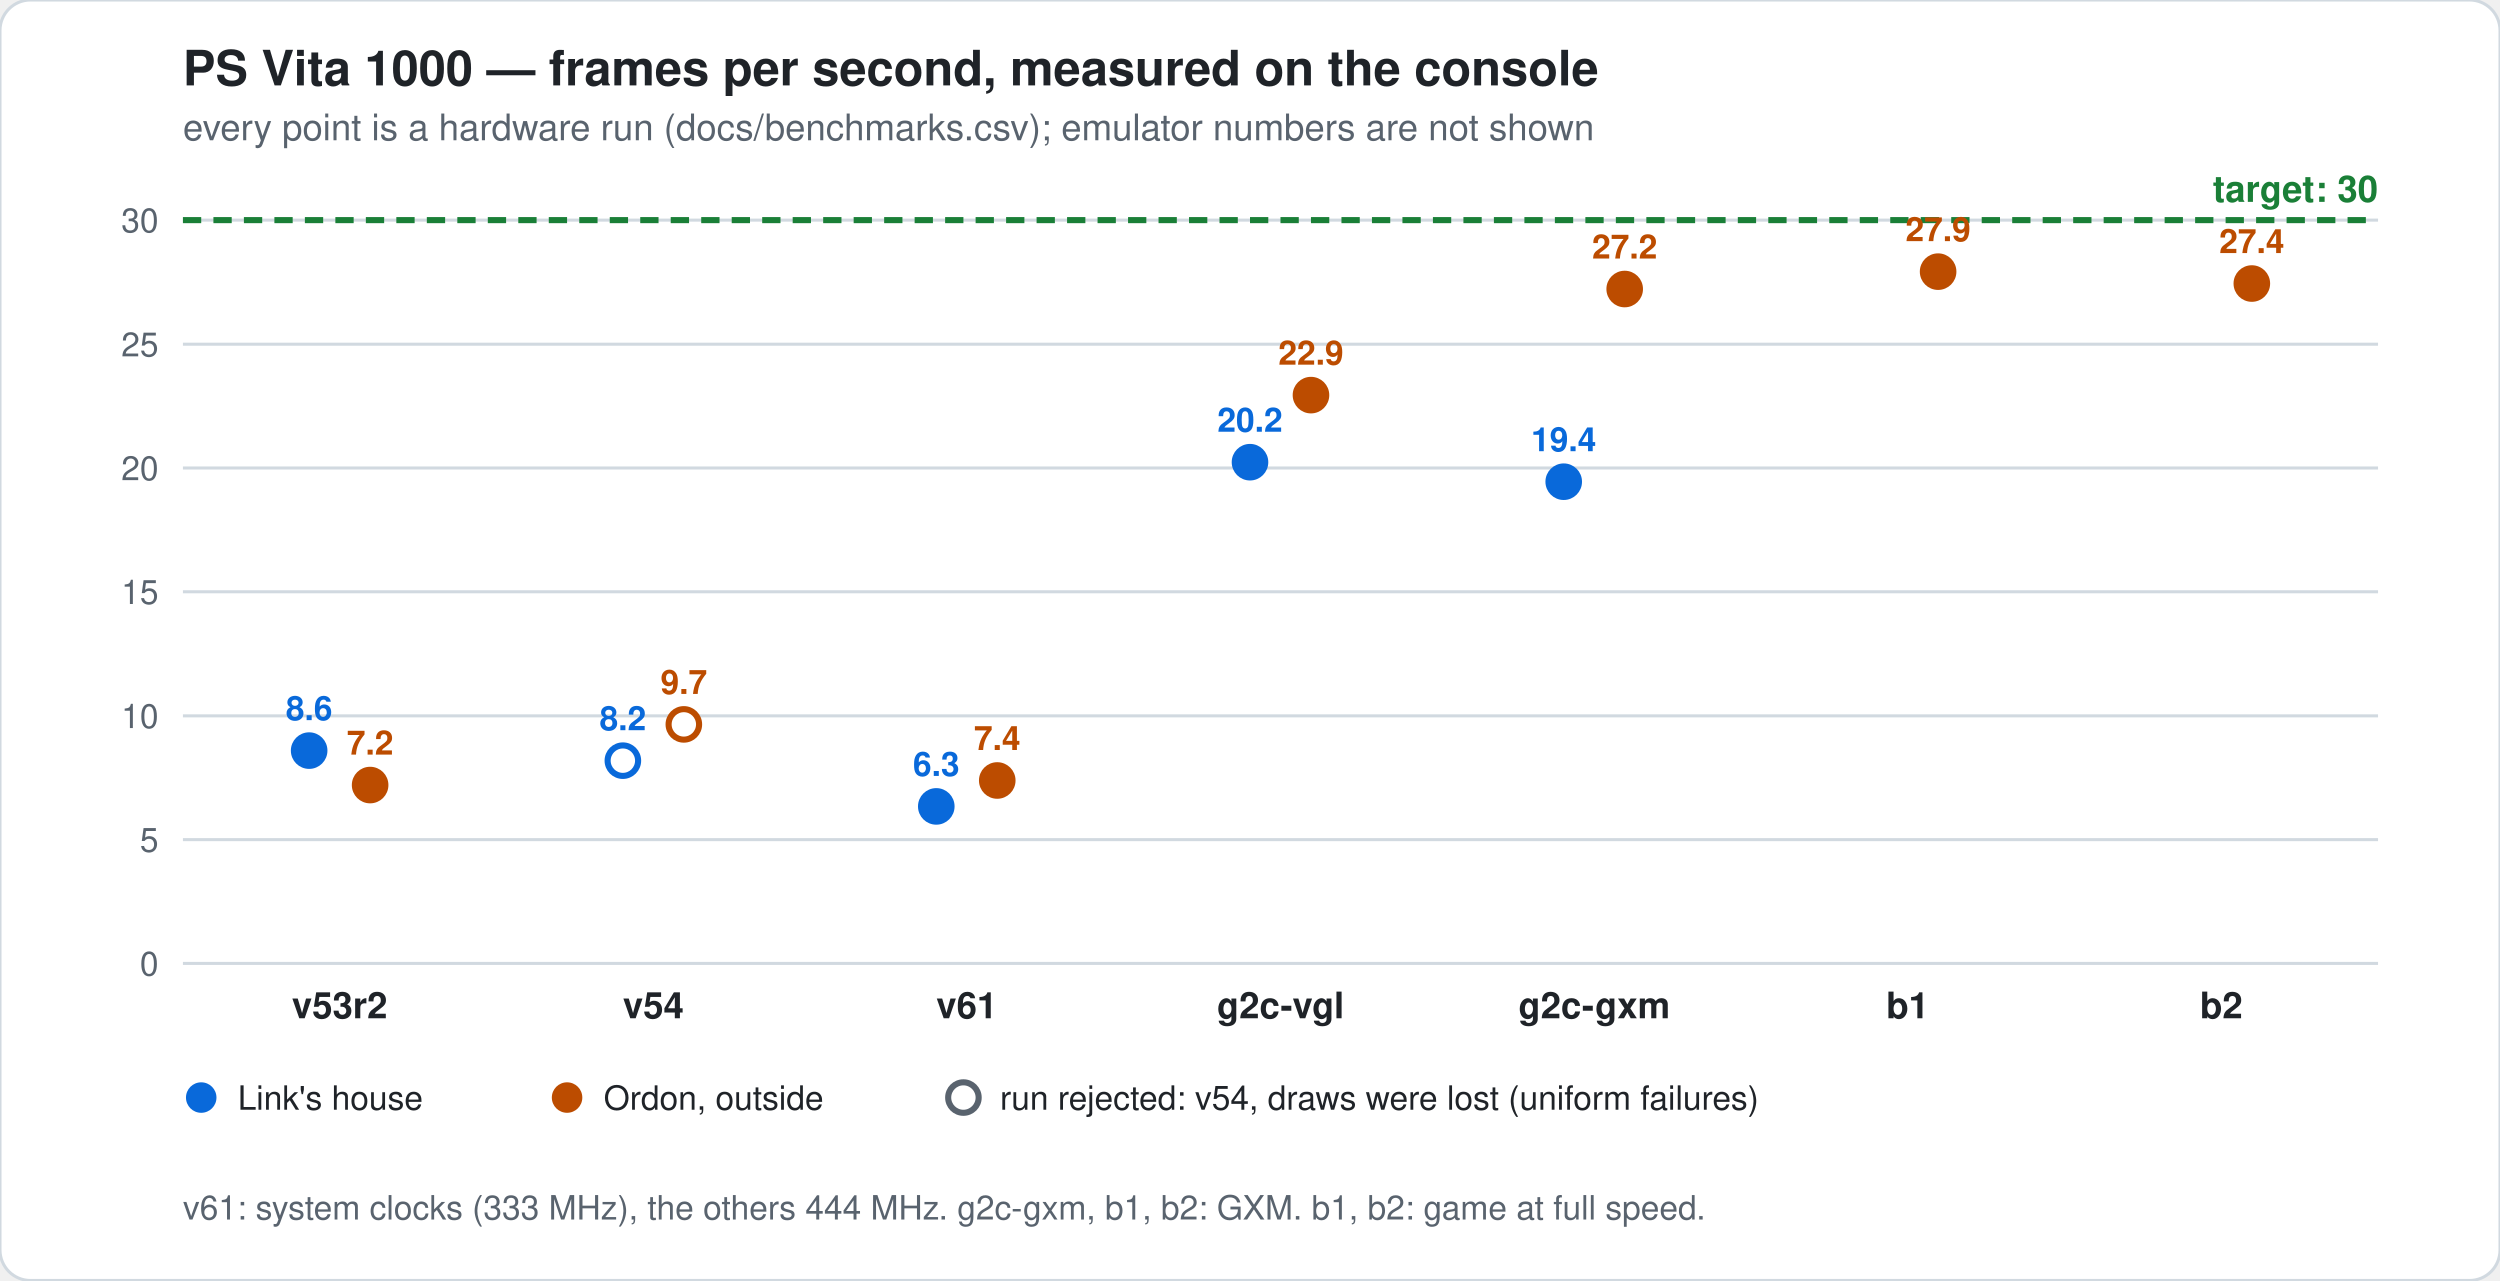
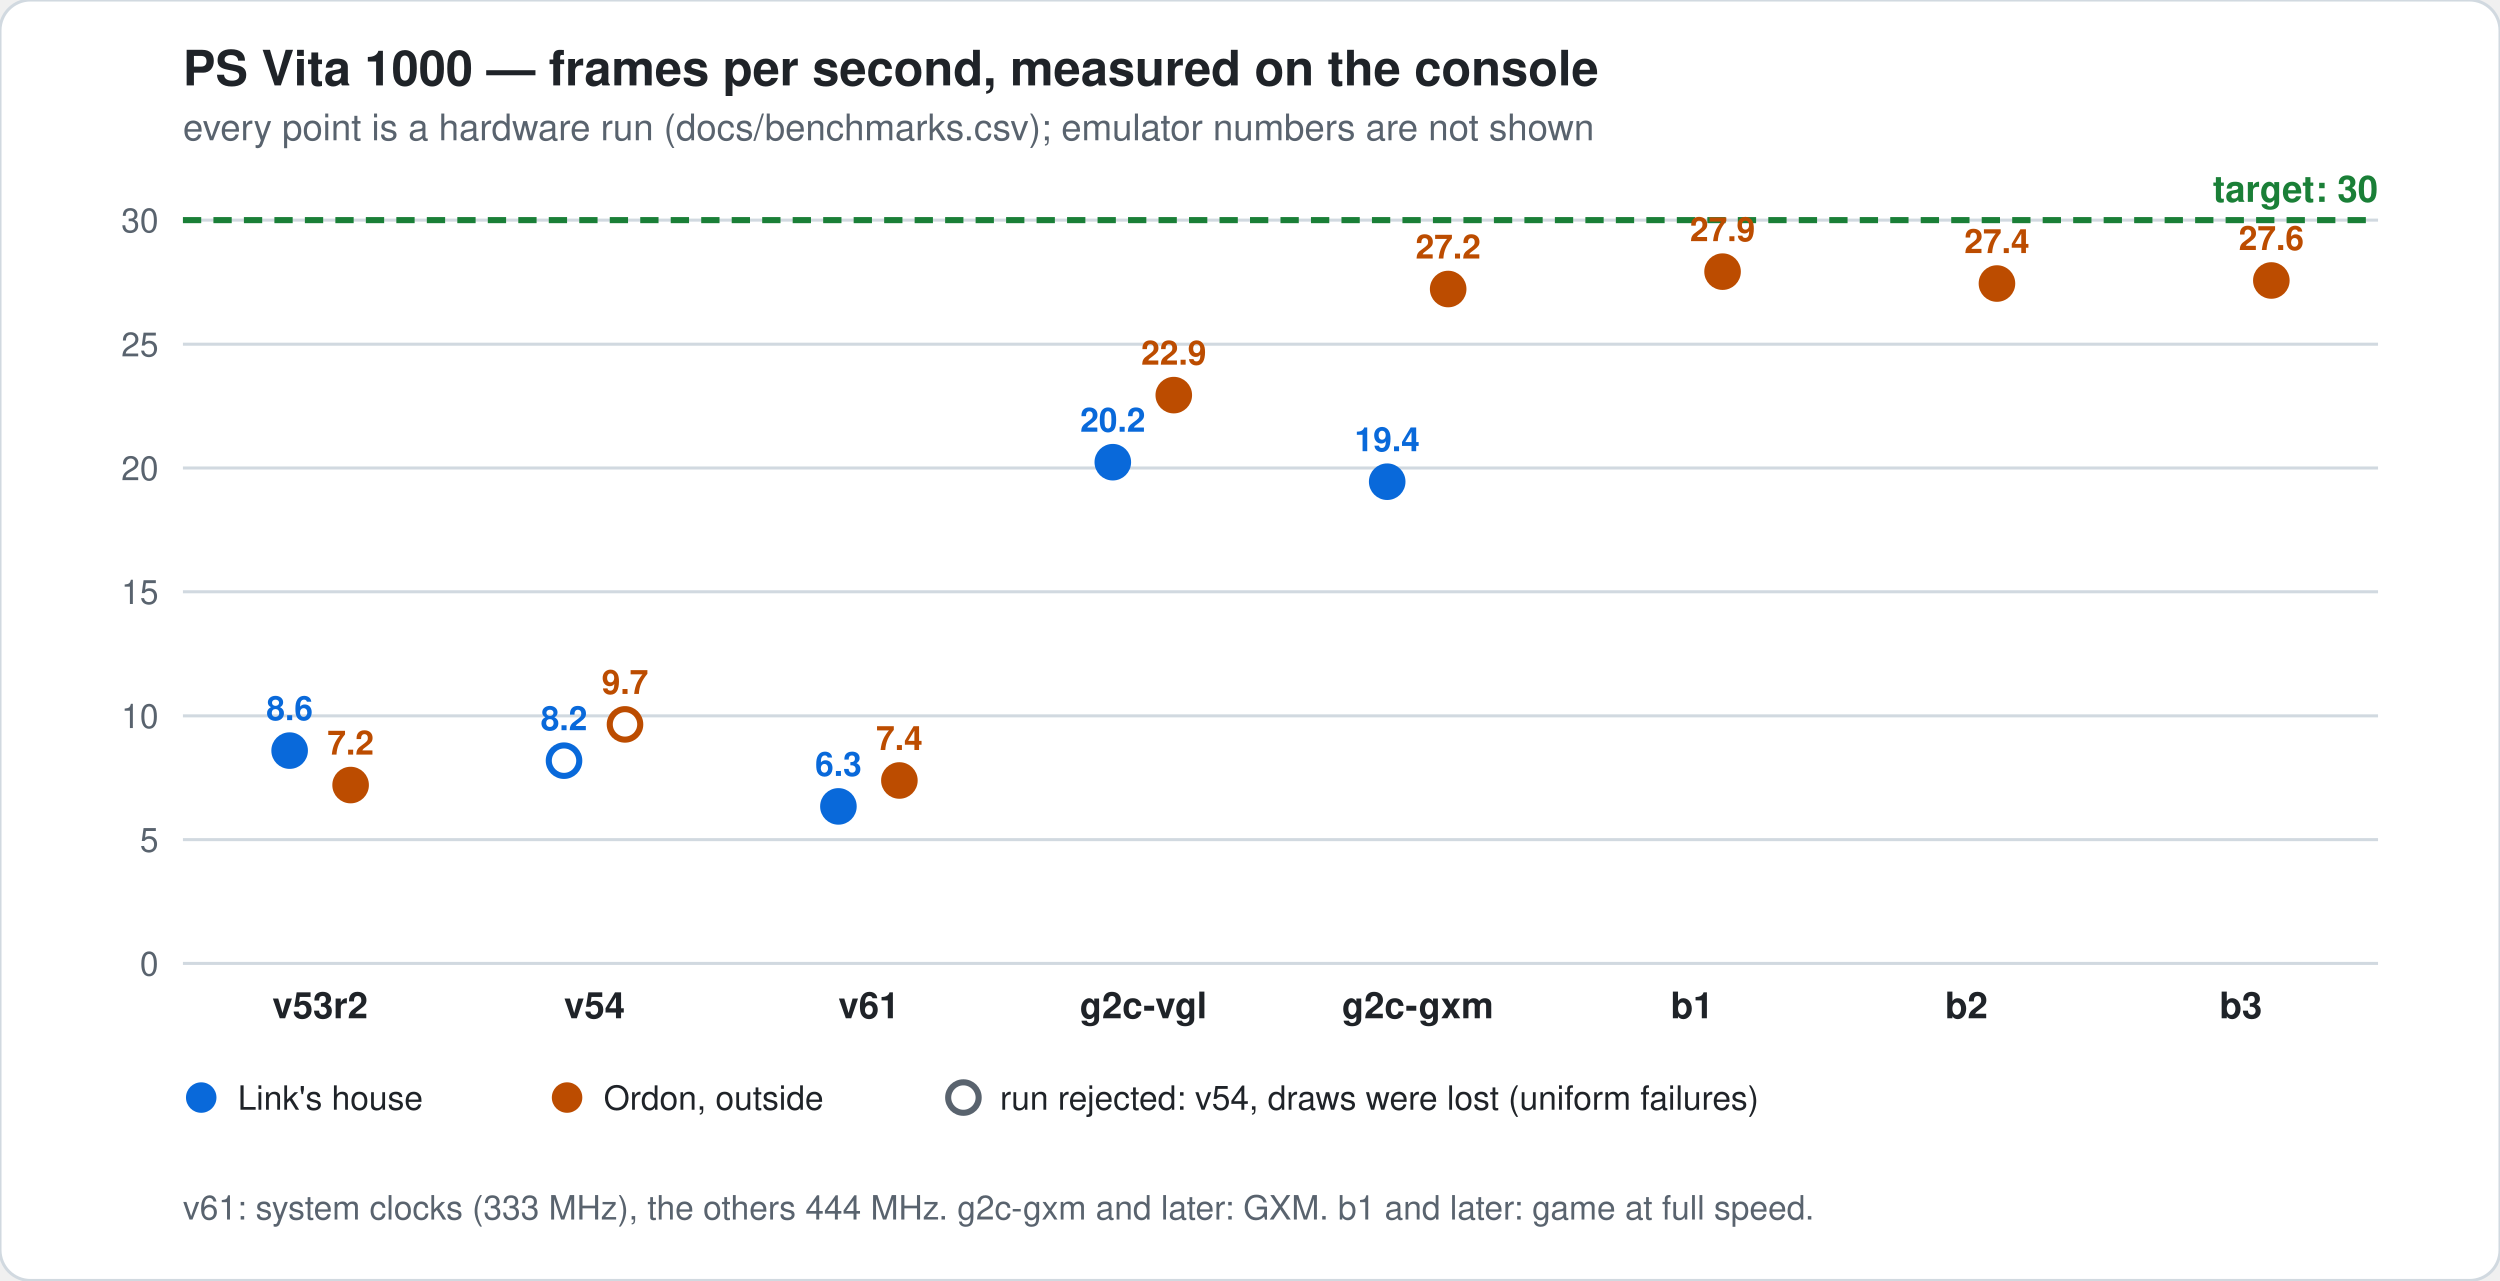
<svg xmlns="http://www.w3.org/2000/svg" viewBox="0 0 820 420" width="820" height="420">
  <rect width="820" height="420" rx="10" fill="#ffffff" stroke="#d1d9e0" />
  <text x="60.0" y="28.0" font-family="-apple-system,Segoe UI,Helvetica,Arial,sans-serif" font-size="16" fill="#1f2328" text-anchor="start" font-weight="600">PS Vita 1000 — frames per second, measured on the console</text>
  <text x="60.0" y="46.0" font-family="-apple-system,Segoe UI,Helvetica,Arial,sans-serif" font-size="12" fill="#59636e" text-anchor="start" font-weight="normal">every point is a hardware run (docs/benchmarks.csv); emulator numbers are not shown</text>
  <line x1="60" x2="780" y1="316.0" y2="316.0" stroke="#d1d9e0" />
  <text x="52.0" y="320.0" font-family="-apple-system,Segoe UI,Helvetica,Arial,sans-serif" font-size="11" fill="#59636e" text-anchor="end" font-weight="normal">0</text>
  <line x1="60" x2="780" y1="275.4" y2="275.4" stroke="#d1d9e0" />
  <text x="52.0" y="279.4" font-family="-apple-system,Segoe UI,Helvetica,Arial,sans-serif" font-size="11" fill="#59636e" text-anchor="end" font-weight="normal">5</text>
  <line x1="60" x2="780" y1="234.8" y2="234.8" stroke="#d1d9e0" />
  <text x="52.0" y="238.8" font-family="-apple-system,Segoe UI,Helvetica,Arial,sans-serif" font-size="11" fill="#59636e" text-anchor="end" font-weight="normal">10</text>
  <line x1="60" x2="780" y1="194.1" y2="194.1" stroke="#d1d9e0" />
  <text x="52.0" y="198.1" font-family="-apple-system,Segoe UI,Helvetica,Arial,sans-serif" font-size="11" fill="#59636e" text-anchor="end" font-weight="normal">15</text>
  <line x1="60" x2="780" y1="153.5" y2="153.5" stroke="#d1d9e0" />
  <text x="52.0" y="157.5" font-family="-apple-system,Segoe UI,Helvetica,Arial,sans-serif" font-size="11" fill="#59636e" text-anchor="end" font-weight="normal">20</text>
  <line x1="60" x2="780" y1="112.9" y2="112.9" stroke="#d1d9e0" />
  <text x="52.0" y="116.9" font-family="-apple-system,Segoe UI,Helvetica,Arial,sans-serif" font-size="11" fill="#59636e" text-anchor="end" font-weight="normal">25</text>
  <line x1="60" x2="780" y1="72.2" y2="72.2" stroke="#d1d9e0" />
  <text x="52.0" y="76.2" font-family="-apple-system,Segoe UI,Helvetica,Arial,sans-serif" font-size="11" fill="#59636e" text-anchor="end" font-weight="normal">30</text>
  <line x1="60" x2="780" y1="72.2" y2="72.2" stroke="#1a7f37" stroke-width="2" stroke-dasharray="6 4" />
  <text x="780.0" y="66.2" font-family="-apple-system,Segoe UI,Helvetica,Arial,sans-serif" font-size="12" fill="#1a7f37" text-anchor="end" font-weight="600">target: 30</text>
-   <circle cx="101.4" cy="246.2" r="5" fill="#0969da" stroke="#0969da" stroke-width="2" />
-   <text x="101.4" y="236.2" font-family="-apple-system,Segoe UI,Helvetica,Arial,sans-serif" font-size="11" fill="#0969da" text-anchor="middle" font-weight="600">8.6</text>
-   <circle cx="204.3" cy="249.5" r="5" fill="#ffffff" stroke="#0969da" stroke-width="2" />
-   <text x="204.3" y="239.5" font-family="-apple-system,Segoe UI,Helvetica,Arial,sans-serif" font-size="11" fill="#0969da" text-anchor="middle" font-weight="600">8.2</text>
-   <circle cx="307.1" cy="264.5" r="5" fill="#0969da" stroke="#0969da" stroke-width="2" />
-   <text x="307.1" y="254.5" font-family="-apple-system,Segoe UI,Helvetica,Arial,sans-serif" font-size="11" fill="#0969da" text-anchor="middle" font-weight="600">6.3</text>
-   <circle cx="410.0" cy="151.6" r="5" fill="#0969da" stroke="#0969da" stroke-width="2" />
-   <text x="410.0" y="141.6" font-family="-apple-system,Segoe UI,Helvetica,Arial,sans-serif" font-size="11" fill="#0969da" text-anchor="middle" font-weight="600">20.2</text>
-   <circle cx="512.9" cy="158.0" r="5" fill="#0969da" stroke="#0969da" stroke-width="2" />
-   <text x="512.9" y="148.0" font-family="-apple-system,Segoe UI,Helvetica,Arial,sans-serif" font-size="11" fill="#0969da" text-anchor="middle" font-weight="600">19.4</text>
-   <circle cx="121.4" cy="257.5" r="5" fill="#bc4c00" stroke="#bc4c00" stroke-width="2" />
-   <text x="121.4" y="247.5" font-family="-apple-system,Segoe UI,Helvetica,Arial,sans-serif" font-size="11" fill="#bc4c00" text-anchor="middle" font-weight="600">7.2</text>
-   <circle cx="224.3" cy="237.6" r="5" fill="#ffffff" stroke="#bc4c00" stroke-width="2" />
-   <text x="224.3" y="227.6" font-family="-apple-system,Segoe UI,Helvetica,Arial,sans-serif" font-size="11" fill="#bc4c00" text-anchor="middle" font-weight="600">9.7</text>
-   <circle cx="327.1" cy="256.0" r="5" fill="#bc4c00" stroke="#bc4c00" stroke-width="2" />
-   <text x="327.1" y="246.0" font-family="-apple-system,Segoe UI,Helvetica,Arial,sans-serif" font-size="11" fill="#bc4c00" text-anchor="middle" font-weight="600">7.4</text>
-   <circle cx="430.0" cy="129.6" r="5" fill="#bc4c00" stroke="#bc4c00" stroke-width="2" />
-   <text x="430.0" y="119.6" font-family="-apple-system,Segoe UI,Helvetica,Arial,sans-serif" font-size="11" fill="#bc4c00" text-anchor="middle" font-weight="600">22.9</text>
-   <circle cx="532.9" cy="94.8" r="5" fill="#bc4c00" stroke="#bc4c00" stroke-width="2" />
-   <text x="532.9" y="84.8" font-family="-apple-system,Segoe UI,Helvetica,Arial,sans-serif" font-size="11" fill="#bc4c00" text-anchor="middle" font-weight="600">27.2</text>
-   <circle cx="635.7" cy="89.1" r="5" fill="#bc4c00" stroke="#bc4c00" stroke-width="2" />
-   <text x="635.7" y="79.1" font-family="-apple-system,Segoe UI,Helvetica,Arial,sans-serif" font-size="11" fill="#bc4c00" text-anchor="middle" font-weight="600">27.9</text>
-   <circle cx="738.6" cy="93.0" r="5" fill="#bc4c00" stroke="#bc4c00" stroke-width="2" />
-   <text x="738.6" y="83.0" font-family="-apple-system,Segoe UI,Helvetica,Arial,sans-serif" font-size="11" fill="#bc4c00" text-anchor="middle" font-weight="600">27.4</text>
-   <text x="111.4" y="334.0" font-family="-apple-system,Segoe UI,Helvetica,Arial,sans-serif" font-size="12" fill="#1f2328" text-anchor="middle" font-weight="600">v53r2</text>
-   <text x="214.3" y="334.0" font-family="-apple-system,Segoe UI,Helvetica,Arial,sans-serif" font-size="12" fill="#1f2328" text-anchor="middle" font-weight="600">v54</text>
-   <text x="317.1" y="334.0" font-family="-apple-system,Segoe UI,Helvetica,Arial,sans-serif" font-size="12" fill="#1f2328" text-anchor="middle" font-weight="600">v61</text>
-   <text x="420.0" y="334.0" font-family="-apple-system,Segoe UI,Helvetica,Arial,sans-serif" font-size="12" fill="#1f2328" text-anchor="middle" font-weight="600">g2c-vgl</text>
-   <text x="522.9" y="334.0" font-family="-apple-system,Segoe UI,Helvetica,Arial,sans-serif" font-size="12" fill="#1f2328" text-anchor="middle" font-weight="600">g2c-gxm</text>
-   <text x="625.7" y="334.0" font-family="-apple-system,Segoe UI,Helvetica,Arial,sans-serif" font-size="12" fill="#1f2328" text-anchor="middle" font-weight="600">b1</text>
-   <text x="728.6" y="334.0" font-family="-apple-system,Segoe UI,Helvetica,Arial,sans-serif" font-size="12" fill="#1f2328" text-anchor="middle" font-weight="600">b2</text>
+   <circle cx="95.0" cy="246.2" r="5" fill="#0969da" stroke="#0969da" stroke-width="2" />
+   <text x="95.0" y="236.2" font-family="-apple-system,Segoe UI,Helvetica,Arial,sans-serif" font-size="11" fill="#0969da" text-anchor="middle" font-weight="600">8.6</text>
+   <circle cx="185.0" cy="249.5" r="5" fill="#ffffff" stroke="#0969da" stroke-width="2" />
+   <text x="185.0" y="239.5" font-family="-apple-system,Segoe UI,Helvetica,Arial,sans-serif" font-size="11" fill="#0969da" text-anchor="middle" font-weight="600">8.2</text>
+   <circle cx="275.0" cy="264.5" r="5" fill="#0969da" stroke="#0969da" stroke-width="2" />
+   <text x="275.0" y="254.5" font-family="-apple-system,Segoe UI,Helvetica,Arial,sans-serif" font-size="11" fill="#0969da" text-anchor="middle" font-weight="600">6.3</text>
+   <circle cx="365.0" cy="151.6" r="5" fill="#0969da" stroke="#0969da" stroke-width="2" />
+   <text x="365.0" y="141.6" font-family="-apple-system,Segoe UI,Helvetica,Arial,sans-serif" font-size="11" fill="#0969da" text-anchor="middle" font-weight="600">20.2</text>
+   <circle cx="455.0" cy="158.0" r="5" fill="#0969da" stroke="#0969da" stroke-width="2" />
+   <text x="455.0" y="148.0" font-family="-apple-system,Segoe UI,Helvetica,Arial,sans-serif" font-size="11" fill="#0969da" text-anchor="middle" font-weight="600">19.4</text>
+   <circle cx="115.0" cy="257.5" r="5" fill="#bc4c00" stroke="#bc4c00" stroke-width="2" />
+   <text x="115.0" y="247.5" font-family="-apple-system,Segoe UI,Helvetica,Arial,sans-serif" font-size="11" fill="#bc4c00" text-anchor="middle" font-weight="600">7.2</text>
+   <circle cx="205.0" cy="237.6" r="5" fill="#ffffff" stroke="#bc4c00" stroke-width="2" />
+   <text x="205.0" y="227.6" font-family="-apple-system,Segoe UI,Helvetica,Arial,sans-serif" font-size="11" fill="#bc4c00" text-anchor="middle" font-weight="600">9.7</text>
+   <circle cx="295.0" cy="256.0" r="5" fill="#bc4c00" stroke="#bc4c00" stroke-width="2" />
+   <text x="295.0" y="246.0" font-family="-apple-system,Segoe UI,Helvetica,Arial,sans-serif" font-size="11" fill="#bc4c00" text-anchor="middle" font-weight="600">7.4</text>
+   <circle cx="385.0" cy="129.6" r="5" fill="#bc4c00" stroke="#bc4c00" stroke-width="2" />
+   <text x="385.0" y="119.6" font-family="-apple-system,Segoe UI,Helvetica,Arial,sans-serif" font-size="11" fill="#bc4c00" text-anchor="middle" font-weight="600">22.9</text>
+   <circle cx="475.0" cy="94.8" r="5" fill="#bc4c00" stroke="#bc4c00" stroke-width="2" />
+   <text x="475.0" y="84.8" font-family="-apple-system,Segoe UI,Helvetica,Arial,sans-serif" font-size="11" fill="#bc4c00" text-anchor="middle" font-weight="600">27.2</text>
+   <circle cx="565.0" cy="89.1" r="5" fill="#bc4c00" stroke="#bc4c00" stroke-width="2" />
+   <text x="565.0" y="79.1" font-family="-apple-system,Segoe UI,Helvetica,Arial,sans-serif" font-size="11" fill="#bc4c00" text-anchor="middle" font-weight="600">27.9</text>
+   <circle cx="655.0" cy="93.0" r="5" fill="#bc4c00" stroke="#bc4c00" stroke-width="2" />
+   <text x="655.0" y="83.0" font-family="-apple-system,Segoe UI,Helvetica,Arial,sans-serif" font-size="11" fill="#bc4c00" text-anchor="middle" font-weight="600">27.4</text>
+   <circle cx="745.0" cy="92.0" r="5" fill="#bc4c00" stroke="#bc4c00" stroke-width="2" />
+   <text x="745.0" y="82.0" font-family="-apple-system,Segoe UI,Helvetica,Arial,sans-serif" font-size="11" fill="#bc4c00" text-anchor="middle" font-weight="600">27.6</text>
+   <text x="105.0" y="334.0" font-family="-apple-system,Segoe UI,Helvetica,Arial,sans-serif" font-size="12" fill="#1f2328" text-anchor="middle" font-weight="600">v53r2</text>
+   <text x="195.0" y="334.0" font-family="-apple-system,Segoe UI,Helvetica,Arial,sans-serif" font-size="12" fill="#1f2328" text-anchor="middle" font-weight="600">v54</text>
+   <text x="285.0" y="334.0" font-family="-apple-system,Segoe UI,Helvetica,Arial,sans-serif" font-size="12" fill="#1f2328" text-anchor="middle" font-weight="600">v61</text>
+   <text x="375.0" y="334.0" font-family="-apple-system,Segoe UI,Helvetica,Arial,sans-serif" font-size="12" fill="#1f2328" text-anchor="middle" font-weight="600">g2c-vgl</text>
+   <text x="465.0" y="334.0" font-family="-apple-system,Segoe UI,Helvetica,Arial,sans-serif" font-size="12" fill="#1f2328" text-anchor="middle" font-weight="600">g2c-gxm</text>
+   <text x="555.0" y="334.0" font-family="-apple-system,Segoe UI,Helvetica,Arial,sans-serif" font-size="12" fill="#1f2328" text-anchor="middle" font-weight="600">b1</text>
+   <text x="645.0" y="334.0" font-family="-apple-system,Segoe UI,Helvetica,Arial,sans-serif" font-size="12" fill="#1f2328" text-anchor="middle" font-weight="600">b2</text>
+   <text x="735.0" y="334.0" font-family="-apple-system,Segoe UI,Helvetica,Arial,sans-serif" font-size="12" fill="#1f2328" text-anchor="middle" font-weight="600">b3</text>
  <circle cx="66" cy="360" r="5" fill="#0969da" />
  <text x="78.0" y="364.0" font-family="-apple-system,Segoe UI,Helvetica,Arial,sans-serif" font-size="11" fill="#1f2328" text-anchor="start" font-weight="normal">Link's house</text>
  <circle cx="186" cy="360" r="5" fill="#bc4c00" />
  <text x="198.0" y="364.0" font-family="-apple-system,Segoe UI,Helvetica,Arial,sans-serif" font-size="11" fill="#1f2328" text-anchor="start" font-weight="normal">Ordon, outside</text>
  <circle cx="316" cy="360" r="5" fill="#ffffff" stroke="#59636e" stroke-width="2" />
  <text x="328.0" y="364.0" font-family="-apple-system,Segoe UI,Helvetica,Arial,sans-serif" font-size="11" fill="#1f2328" text-anchor="start" font-weight="normal">run rejected: v54, draws were lost (uniform failures)</text>
-   <text x="60.0" y="400.0" font-family="-apple-system,Segoe UI,Helvetica,Arial,sans-serif" font-size="11" fill="#59636e" text-anchor="start" font-weight="normal">v61: system clocks (333 MHz), the others 444 MHz. g2c-gxm, b1, b2: GXM. b1, b2: game at full speed.</text>
+   <text x="60.0" y="400.0" font-family="-apple-system,Segoe UI,Helvetica,Arial,sans-serif" font-size="11" fill="#59636e" text-anchor="start" font-weight="normal">v61: system clocks (333 MHz), the others 444 MHz. g2c-gxm and later: GXM. b1 and later: game at full speed.</text>
</svg>
